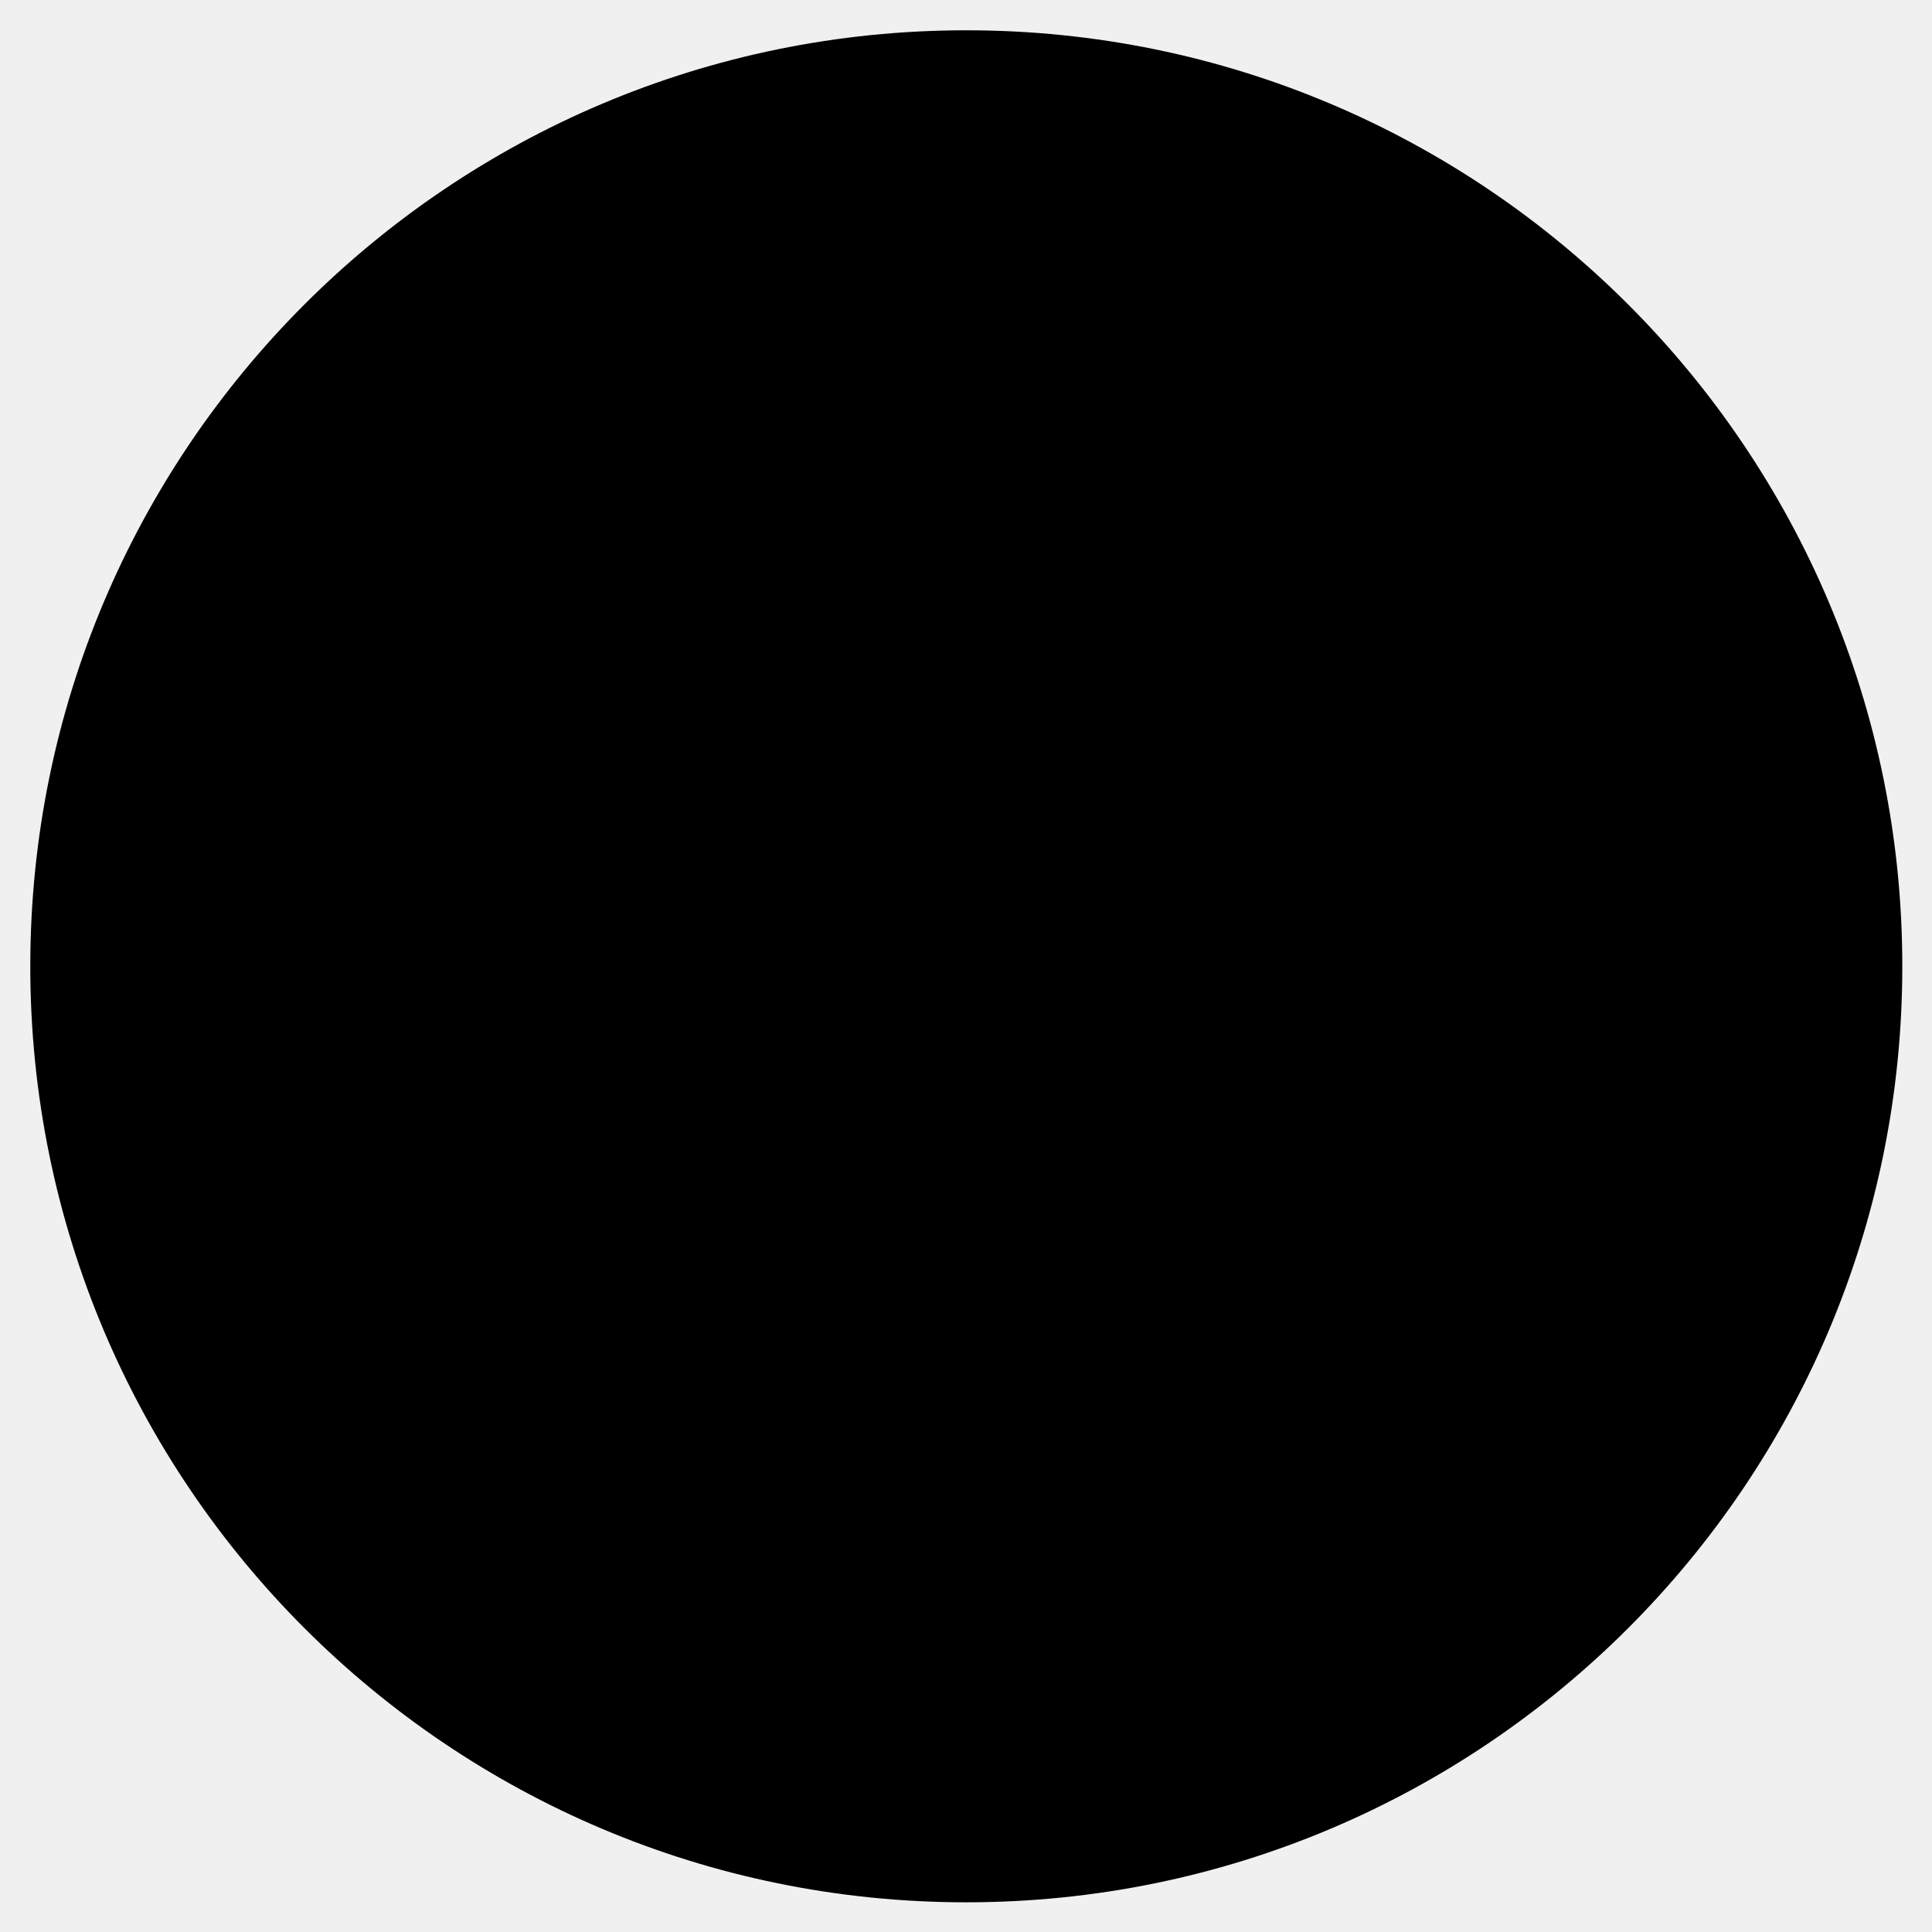
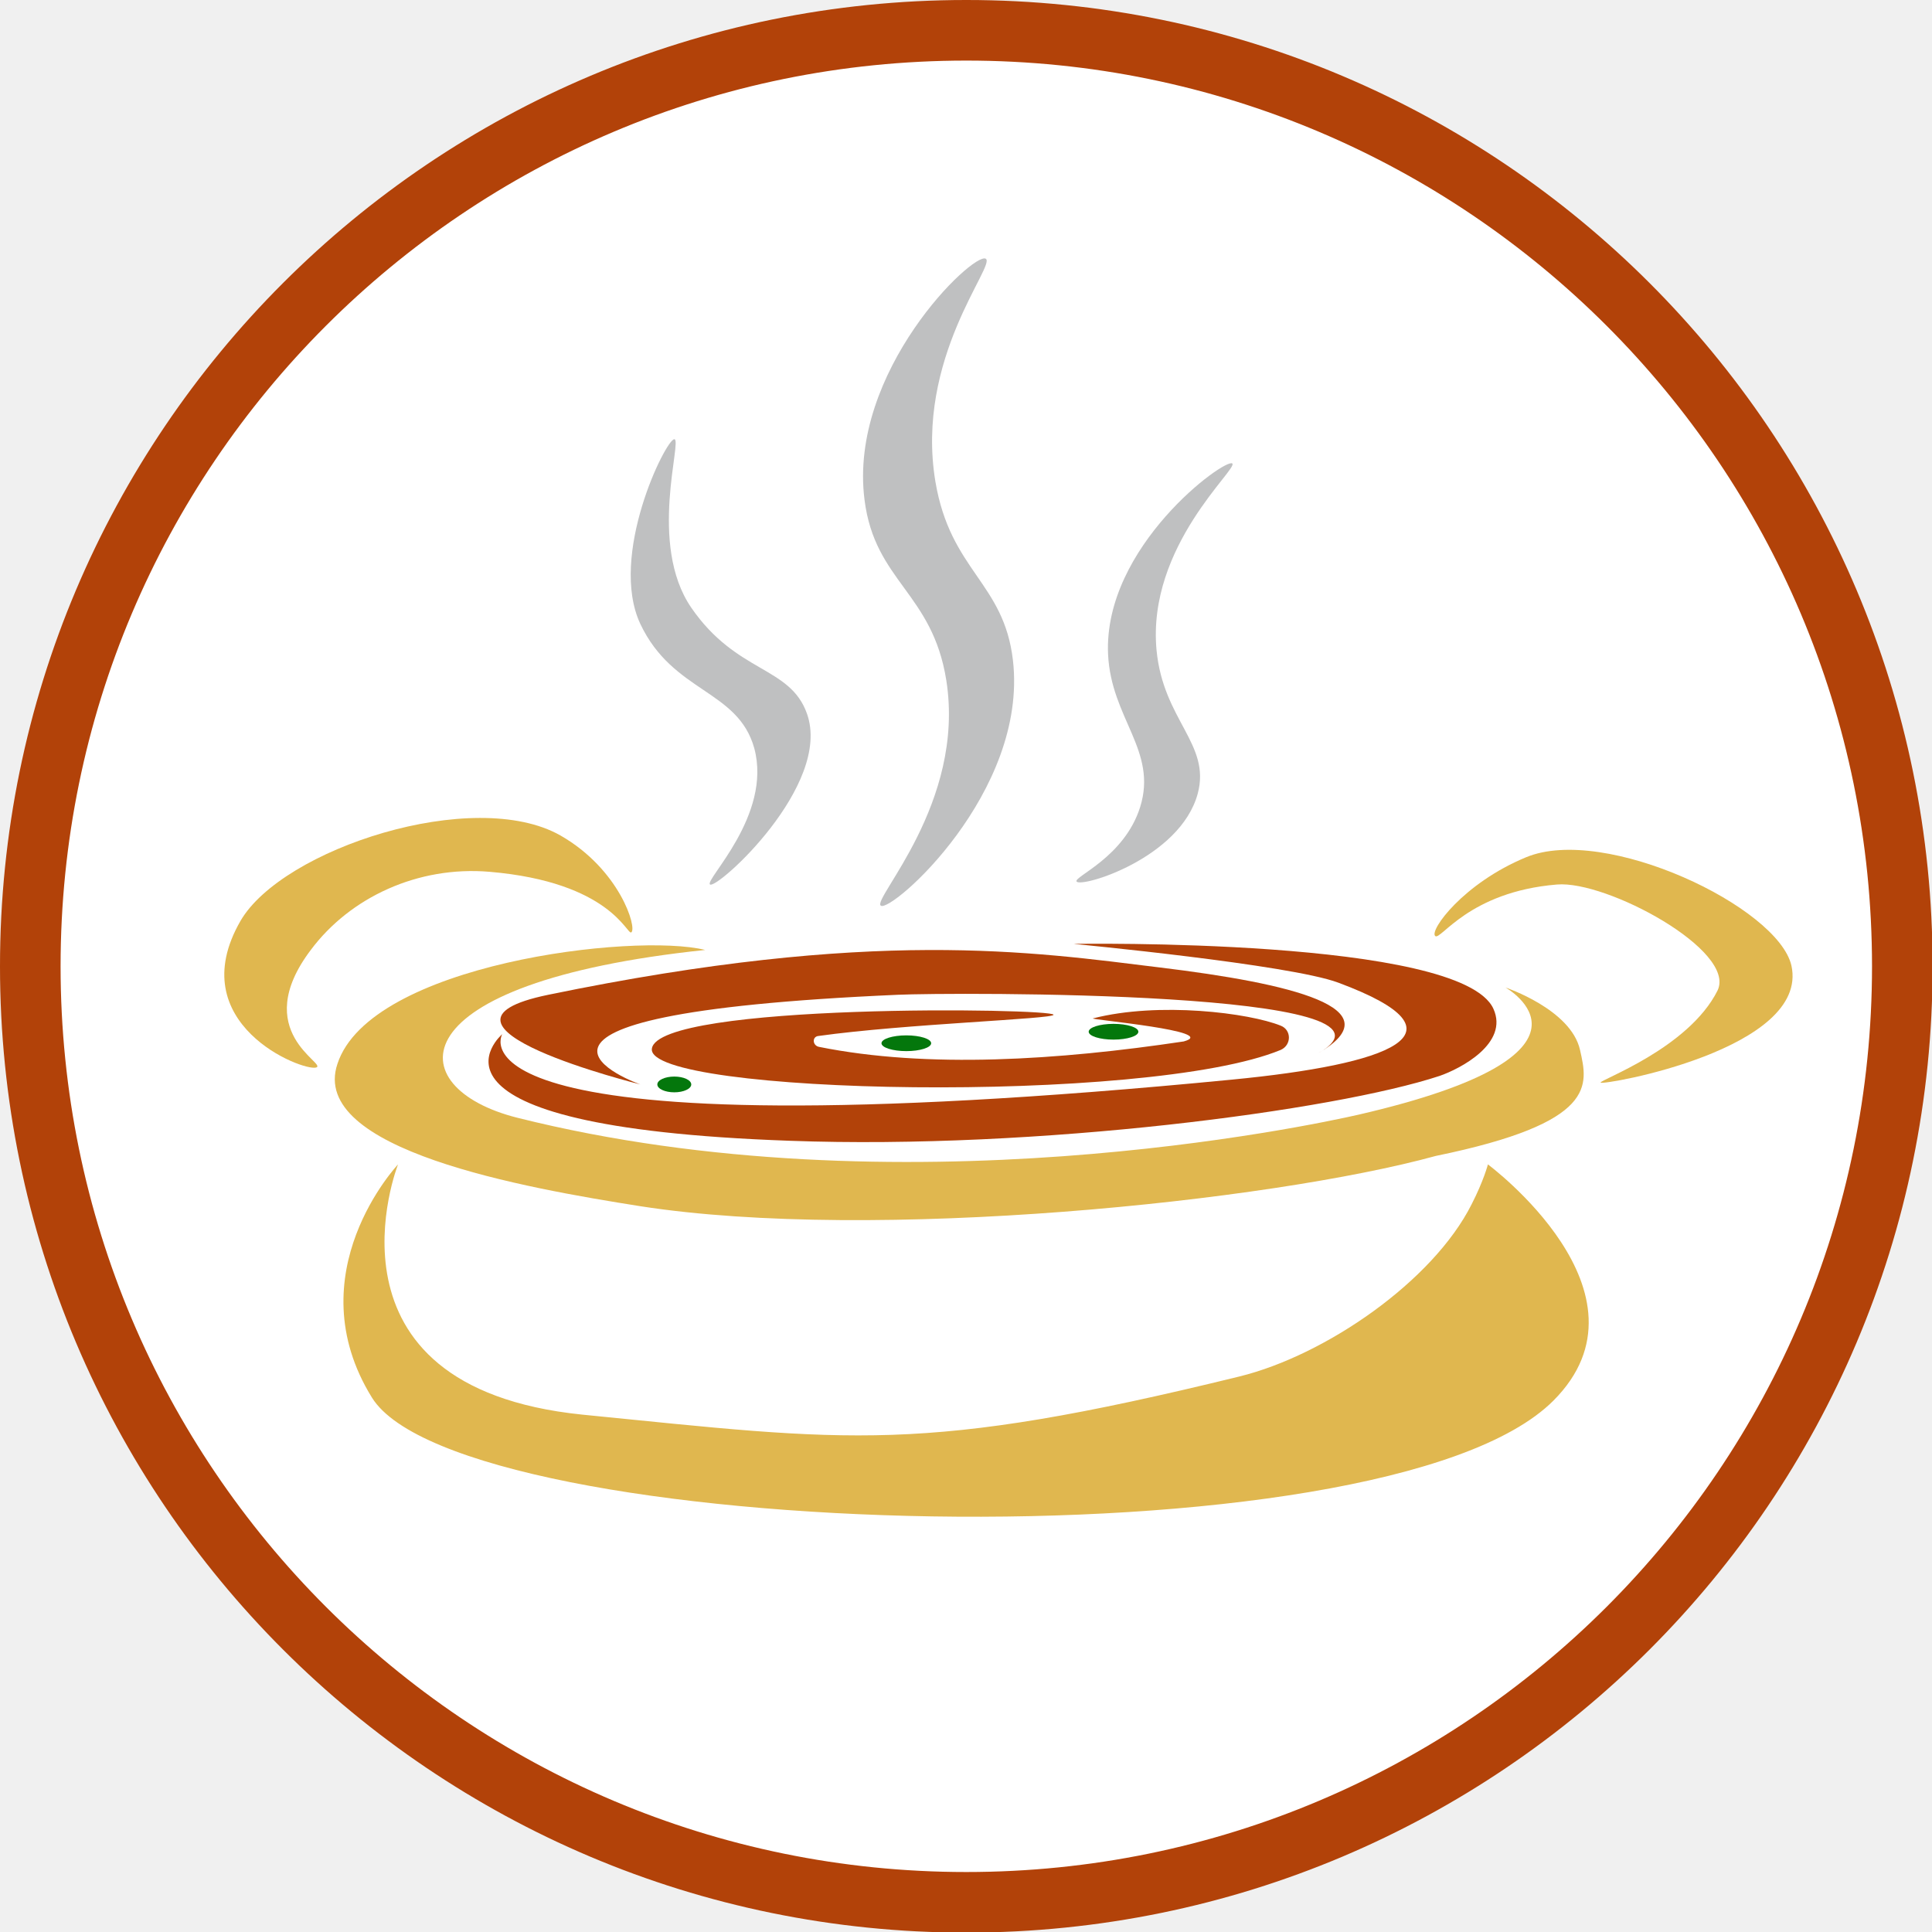
<svg xmlns="http://www.w3.org/2000/svg" version="1.1" id="Шар_1" x="0px" y="0px" width="318.9px" height="318.9px" viewBox="0 0 318.9 318.9" style="enable-background:new 0 0 318.9 318.9;" xml:space="preserve">
  <style type="text/css">
	.st0{fill:#FFFFFF;stroke:#B24209;stroke-width:10;stroke-miterlimit:10;}
	.st1{fill:#E0B74F;}
	.st2{fill:#B24209;}
	.st3{fill:#04770C;}
	.st4{fill:#BFC0C1;}
</style>
-   <circle Class="st0" cx="159.5" cy="159.5" r="154.5" />
+   <circle class="st0" cx="159.5" cy="159.5" r="154.5" />
  <g id="Шар_2_1_">
-     <path Class="st1" d="M116.4,156.8c-51.3,5.4-50.5,22.8-31,27.7c63,15.8,130.9,1.3,138.8-0.5c43.8-10.1,24.3-21,24.3-21   s10.8,3.6,12.3,10.3c1.3,5.8,3,12-23.8,17.5c-27.3,7.5-92.7,14.3-131.3,8.3c-19-3-54.8-9.3-50-23.5   C61.1,159.1,104.7,153.9,116.4,156.8z" />
-     <path Class="st1" d="M65.7,192.2c0,0-17,18-4.3,38.5c14.6,23.5,166.9,28.6,195,0.5c17.8-17.8-10.8-39-10.8-39s-0.7,2.7-2.7,6.6   c-6.4,12.7-24.1,24.9-38.3,28.4c-52.6,12.9-64.2,10.7-108.5,6.3C51.2,228.9,65.7,192.2,65.7,192.2z" />
-     <path Class="st2" d="M82.9,170.7c0,0-18,15.3,47.5,17.6c40.9,1.5,89.9-5,107.2-10.7c3.5-1.2,11.5-5.4,8.9-11.1   c-5.4-11.8-69.3-10.7-69.3-10.7s35.7,3.4,43.7,6.4c22.6,8.4,8.3,13.5-17.5,16C70.9,191.1,82.9,170.7,82.9,170.7z" />
-     <path Class="st2" d="M105.7,179c0,0-32.8-11.5,42.5-14.8c8.5-0.4,88-0.8,69.3,9.7c13-7.5-4.6-11.6-26-14.2   c-21.2-2.6-47.2-6.6-101,4.5C66.2,169.2,105.7,179,105.7,179z" />
-     <path Class="st2" d="M173.9,167.5c0-1.1-65.3-2-66.3,5.6c-1,7.6,81.8,9.3,103.8,0.2c1.8-0.8,1.8-3.3,0-4c-5.2-2.1-20.1-4-31-1.2   c-0.6,0.2,21.1,2.1,15,3.8c-20.7,3.1-42.3,4.5-60.2,0.9c-1.1-0.2-1.2-1.7-0.1-1.8C149.4,169,173.9,168.2,173.9,167.5z" />
-     <ellipse Class="st3" cx="111.3" cy="179" rx="2.8" ry="1.3" />
-     <ellipse Class="st3" cx="183.8" cy="170.3" rx="4.1" ry="1.3" />
-     <ellipse Class="st3" cx="149.6" cy="172.2" rx="4.1" ry="1.3" />
-     <path Class="st4" d="M145.4,149.5c-1.6-1,14-16.9,10.8-37.2c-2.3-14.5-11.8-16.3-13.5-29.8c-2.7-21.2,17.9-40.9,20-39.8   c1.8,1-11.7,16.4-8.3,36.8c2.5,14.8,11.3,16.6,12.8,29.5C169.7,130.8,147.2,150.6,145.4,149.5z" />
-     <path Class="st4" d="M177.7,145.5c-0.5-0.8,7.9-4,10.5-12.3c2.9-9.3-4.8-14.6-5.3-25.2c-0.8-17.8,19.3-32.4,20.5-31.5   c1.1,0.8-14.1,13.6-12.5,30.8c1.1,11.6,9,15.5,6.8,23.7C194.8,141.7,178.4,146.6,177.7,145.5z" />
-     <path Class="st4" d="M117.2,146c-1-0.7,10.3-11.4,7.3-22.5c-2.7-9.7-13.4-9.1-18.8-20.5c-5.3-11.3,4.2-30.5,5.6-30.5   c1.4,0-4.4,17.3,2.8,27.8c7.5,10.9,16.3,9.6,19.1,17.5C137.4,129.6,118.4,146.8,117.2,146z" />
-     <path Class="st1" d="M52.2,176.2C50,176.9,29.9,169,39.7,152c6.9-11.9,38.5-22.2,52.8-14.1c9.8,5.6,12.7,15.3,11.7,16   c-0.7,0.5-3.4-8.3-23.4-10c-11.8-1-23,4.2-29.5,12.9C41.1,170.3,54.1,175.6,52.2,176.2z" />
-     <path Class="st1" d="M236.9,154.5c-1-0.9,4.6-8.7,15-13c13-5.4,41.6,8.2,43.8,17.9c3,13.8-31.1,19.8-31.5,19.3   c-0.3-0.4,14.5-5.6,19.3-15.2c3.2-6.6-18.3-18.2-26.5-17.5C242.4,147.2,237.8,155.3,236.9,154.5z" />
+     <path class="st1" d="M116.4,156.8c-51.3,5.4-50.5,22.8-31,27.7c63,15.8,130.9,1.3,138.8-0.5c43.8-10.1,24.3-21,24.3-21   s10.8,3.6,12.3,10.3c1.3,5.8,3,12-23.8,17.5c-27.3,7.5-92.7,14.3-131.3,8.3c-19-3-54.8-9.3-50-23.5   C61.1,159.1,104.7,153.9,116.4,156.8z" />
+     <path class="st1" d="M65.7,192.2c0,0-17,18-4.3,38.5c14.6,23.5,166.9,28.6,195,0.5c17.8-17.8-10.8-39-10.8-39s-0.7,2.7-2.7,6.6   c-6.4,12.7-24.1,24.9-38.3,28.4c-52.6,12.9-64.2,10.7-108.5,6.3C51.2,228.9,65.7,192.2,65.7,192.2z" />
+     <path class="st2" d="M82.9,170.7c0,0-18,15.3,47.5,17.6c40.9,1.5,89.9-5,107.2-10.7c3.5-1.2,11.5-5.4,8.9-11.1   c-5.4-11.8-69.3-10.7-69.3-10.7s35.7,3.4,43.7,6.4c22.6,8.4,8.3,13.5-17.5,16C70.9,191.1,82.9,170.7,82.9,170.7z" />
+     <path class="st2" d="M105.7,179c0,0-32.8-11.5,42.5-14.8c8.5-0.4,88-0.8,69.3,9.7c13-7.5-4.6-11.6-26-14.2   c-21.2-2.6-47.2-6.6-101,4.5C66.2,169.2,105.7,179,105.7,179z" />
+     <path class="st2" d="M173.9,167.5c0-1.1-65.3-2-66.3,5.6c-1,7.6,81.8,9.3,103.8,0.2c1.8-0.8,1.8-3.3,0-4c-5.2-2.1-20.1-4-31-1.2   c-0.6,0.2,21.1,2.1,15,3.8c-20.7,3.1-42.3,4.5-60.2,0.9c-1.1-0.2-1.2-1.7-0.1-1.8C149.4,169,173.9,168.2,173.9,167.5z" />
+     <ellipse class="st3" cx="111.3" cy="179" rx="2.8" ry="1.3" />
+     <ellipse class="st3" cx="183.8" cy="170.3" rx="4.1" ry="1.3" />
+     <ellipse class="st3" cx="149.6" cy="172.2" rx="4.1" ry="1.3" />
+     <path class="st4" d="M145.4,149.5c-1.6-1,14-16.9,10.8-37.2c-2.3-14.5-11.8-16.3-13.5-29.8c-2.7-21.2,17.9-40.9,20-39.8   c1.8,1-11.7,16.4-8.3,36.8c2.5,14.8,11.3,16.6,12.8,29.5C169.7,130.8,147.2,150.6,145.4,149.5z" />
+     <path class="st4" d="M177.7,145.5c-0.5-0.8,7.9-4,10.5-12.3c2.9-9.3-4.8-14.6-5.3-25.2c-0.8-17.8,19.3-32.4,20.5-31.5   c1.1,0.8-14.1,13.6-12.5,30.8c1.1,11.6,9,15.5,6.8,23.7C194.8,141.7,178.4,146.6,177.7,145.5z" />
+     <path class="st4" d="M117.2,146c-1-0.7,10.3-11.4,7.3-22.5c-2.7-9.7-13.4-9.1-18.8-20.5c-5.3-11.3,4.2-30.5,5.6-30.5   c1.4,0-4.4,17.3,2.8,27.8c7.5,10.9,16.3,9.6,19.1,17.5C137.4,129.6,118.4,146.8,117.2,146z" />
+     <path class="st1" d="M52.2,176.2C50,176.9,29.9,169,39.7,152c6.9-11.9,38.5-22.2,52.8-14.1c9.8,5.6,12.7,15.3,11.7,16   c-0.7,0.5-3.4-8.3-23.4-10c-11.8-1-23,4.2-29.5,12.9C41.1,170.3,54.1,175.6,52.2,176.2z" />
+     <path class="st1" d="M236.9,154.5c-1-0.9,4.6-8.7,15-13c13-5.4,41.6,8.2,43.8,17.9c3,13.8-31.1,19.8-31.5,19.3   c-0.3-0.4,14.5-5.6,19.3-15.2c3.2-6.6-18.3-18.2-26.5-17.5C242.4,147.2,237.8,155.3,236.9,154.5z" />
  </g>
</svg>
